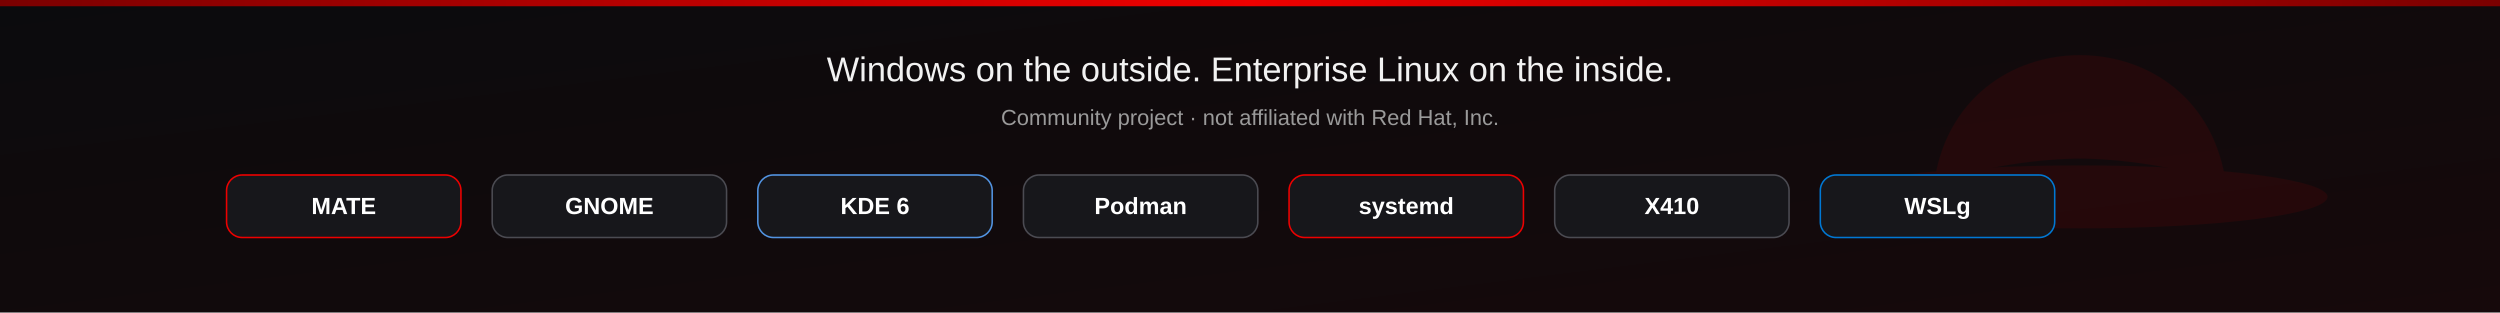
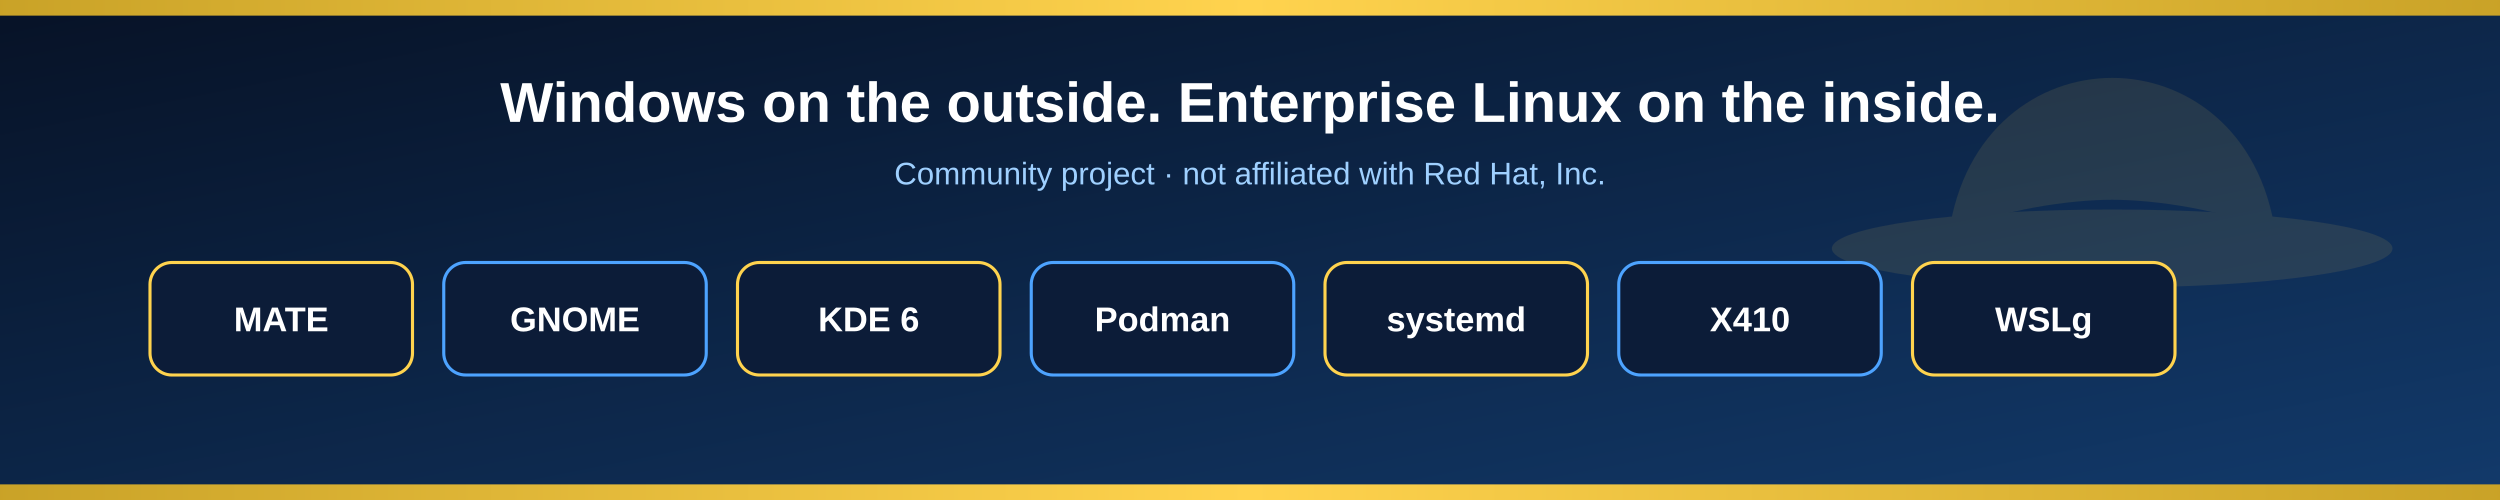
- <svg xmlns="http://www.w3.org/2000/svg" viewBox="0 0 1600 200" role="img" aria-label="Windows on the outside. Enterprise Linux on the inside.">
+ <svg xmlns="http://www.w3.org/2000/svg" viewBox="0 0 1600 320" width="1600" height="320" role="img" aria-label="Windows on the outside. Enterprise Linux on the inside.">
  <defs>
    <linearGradient id="fbg" x1="0" y1="0" x2="1" y2="1">
-       <stop offset="0%" stop-color="#0b0b0d" />
-       <stop offset="100%" stop-color="#16090b" />
+       <stop offset="0%" stop-color="#071226" />
+       <stop offset="100%" stop-color="#123a6b" />
    </linearGradient>
-     <linearGradient id="fred" x1="0" y1="0" x2="1" y2="0">
-       <stop offset="0%" stop-color="#7a0000" />
-       <stop offset="50%" stop-color="#ee0000" />
-       <stop offset="100%" stop-color="#7a0000" />
+     <linearGradient id="fgold" x1="0" y1="0" x2="1" y2="0">
+       <stop offset="0%" stop-color="#c9a227" />
+       <stop offset="50%" stop-color="#ffd34e" />
+       <stop offset="100%" stop-color="#c9a227" />
    </linearGradient>
  </defs>
-   <rect width="1600" height="200" fill="url(#fbg)" />
-   <rect width="1600" height="4" fill="url(#fred)" />
-   <g fill="#ee0000" opacity="0.08" transform="translate(1180,18) scale(0.72)">
-     <ellipse cx="210" cy="150" rx="220" ry="28" />
-     <path d="M80 140 C90 62 150 24 210 24 C270 24 330 62 340 140 C300 122 240 116 210 116 C180 116 120 122 80 140 Z" />
+   <rect width="1600" height="320" fill="url(#fbg)" />
+   <rect width="1600" height="10" fill="url(#fgold)" />
+   <rect y="310" width="1600" height="10" fill="url(#fgold)" />
+   <g fill="#ffd34e" opacity="0.10" transform="translate(1188,28) scale(0.78)">
+     <ellipse cx="210" cy="168" rx="230" ry="32" />
+     <path d="M76 156 C88 70 150 28 210 28 C270 28 332 70 344 156 C304 136 244 128 210 128 C176 128 116 136 76 156 Z" />
  </g>
-   <text x="800" y="52" text-anchor="middle" font-family="Segoe UI, Helvetica Neue, Arial, sans-serif" font-size="22" fill="#f2f2f2">Windows on the outside. Enterprise Linux on the inside.</text>
-   <text x="800" y="80" text-anchor="middle" font-family="Segoe UI, Helvetica Neue, Arial, sans-serif" font-size="14" fill="#9a9a9a">Community project · not affiliated with Red Hat, Inc.</text>
-   <g font-family="Segoe UI, Helvetica Neue, Arial, sans-serif" font-size="15" font-weight="600" text-anchor="middle">
-     <rect x="145" y="112" rx="10" width="150" height="40" fill="#17171b" stroke="#ee0000" />
-     <text x="220" y="137" fill="#ffffff">MATE</text>
-     <rect x="315" y="112" rx="10" width="150" height="40" fill="#17171b" stroke="#4b4b52" />
-     <text x="390" y="137" fill="#ffffff">GNOME</text>
-     <rect x="485" y="112" rx="10" width="150" height="40" fill="#17171b" stroke="#5294E2" />
-     <text x="560" y="137" fill="#ffffff">KDE 6</text>
-     <rect x="655" y="112" rx="10" width="150" height="40" fill="#17171b" stroke="#4b4b52" />
-     <text x="730" y="137" fill="#ffffff">Podman</text>
-     <rect x="825" y="112" rx="10" width="150" height="40" fill="#17171b" stroke="#ee0000" />
-     <text x="900" y="137" fill="#ffffff">systemd</text>
-     <rect x="995" y="112" rx="10" width="150" height="40" fill="#17171b" stroke="#4b4b52" />
-     <text x="1070" y="137" fill="#ffffff">X410</text>
-     <rect x="1165" y="112" rx="10" width="150" height="40" fill="#17171b" stroke="#0078D4" />
-     <text x="1240" y="137" fill="#ffffff">WSLg</text>
+   <text x="800" y="78" text-anchor="middle" font-family="Segoe UI, Helvetica Neue, Arial, sans-serif" font-size="36" font-weight="700" fill="#ffffff">Windows on the outside. Enterprise Linux on the inside.</text>
+   <text x="800" y="118" text-anchor="middle" font-family="Segoe UI, Helvetica Neue, Arial, sans-serif" font-size="20" fill="#9fd0ff">Community project · not affiliated with Red Hat, Inc.</text>
+   <g font-family="Segoe UI, Helvetica Neue, Arial, sans-serif" font-size="22" font-weight="700" text-anchor="middle">
+     <rect x="96" y="168" rx="14" width="168" height="72" fill="#0c1c38" stroke="#ffd34e" stroke-width="2" />
+     <text x="180" y="212" fill="#ffffff">MATE</text>
+     <rect x="284" y="168" rx="14" width="168" height="72" fill="#0c1c38" stroke="#4da3ff" stroke-width="2" />
+     <text x="368" y="212" fill="#ffffff">GNOME</text>
+     <rect x="472" y="168" rx="14" width="168" height="72" fill="#0c1c38" stroke="#ffd34e" stroke-width="2" />
+     <text x="556" y="212" fill="#ffffff">KDE 6</text>
+     <rect x="660" y="168" rx="14" width="168" height="72" fill="#0c1c38" stroke="#4da3ff" stroke-width="2" />
+     <text x="744" y="212" fill="#ffffff">Podman</text>
+     <rect x="848" y="168" rx="14" width="168" height="72" fill="#0c1c38" stroke="#ffd34e" stroke-width="2" />
+     <text x="932" y="212" fill="#ffffff">systemd</text>
+     <rect x="1036" y="168" rx="14" width="168" height="72" fill="#0c1c38" stroke="#4da3ff" stroke-width="2" />
+     <text x="1120" y="212" fill="#ffffff">X410</text>
+     <rect x="1224" y="168" rx="14" width="168" height="72" fill="#0c1c38" stroke="#ffd34e" stroke-width="2" />
+     <text x="1308" y="212" fill="#ffffff">WSLg</text>
  </g>
</svg>
